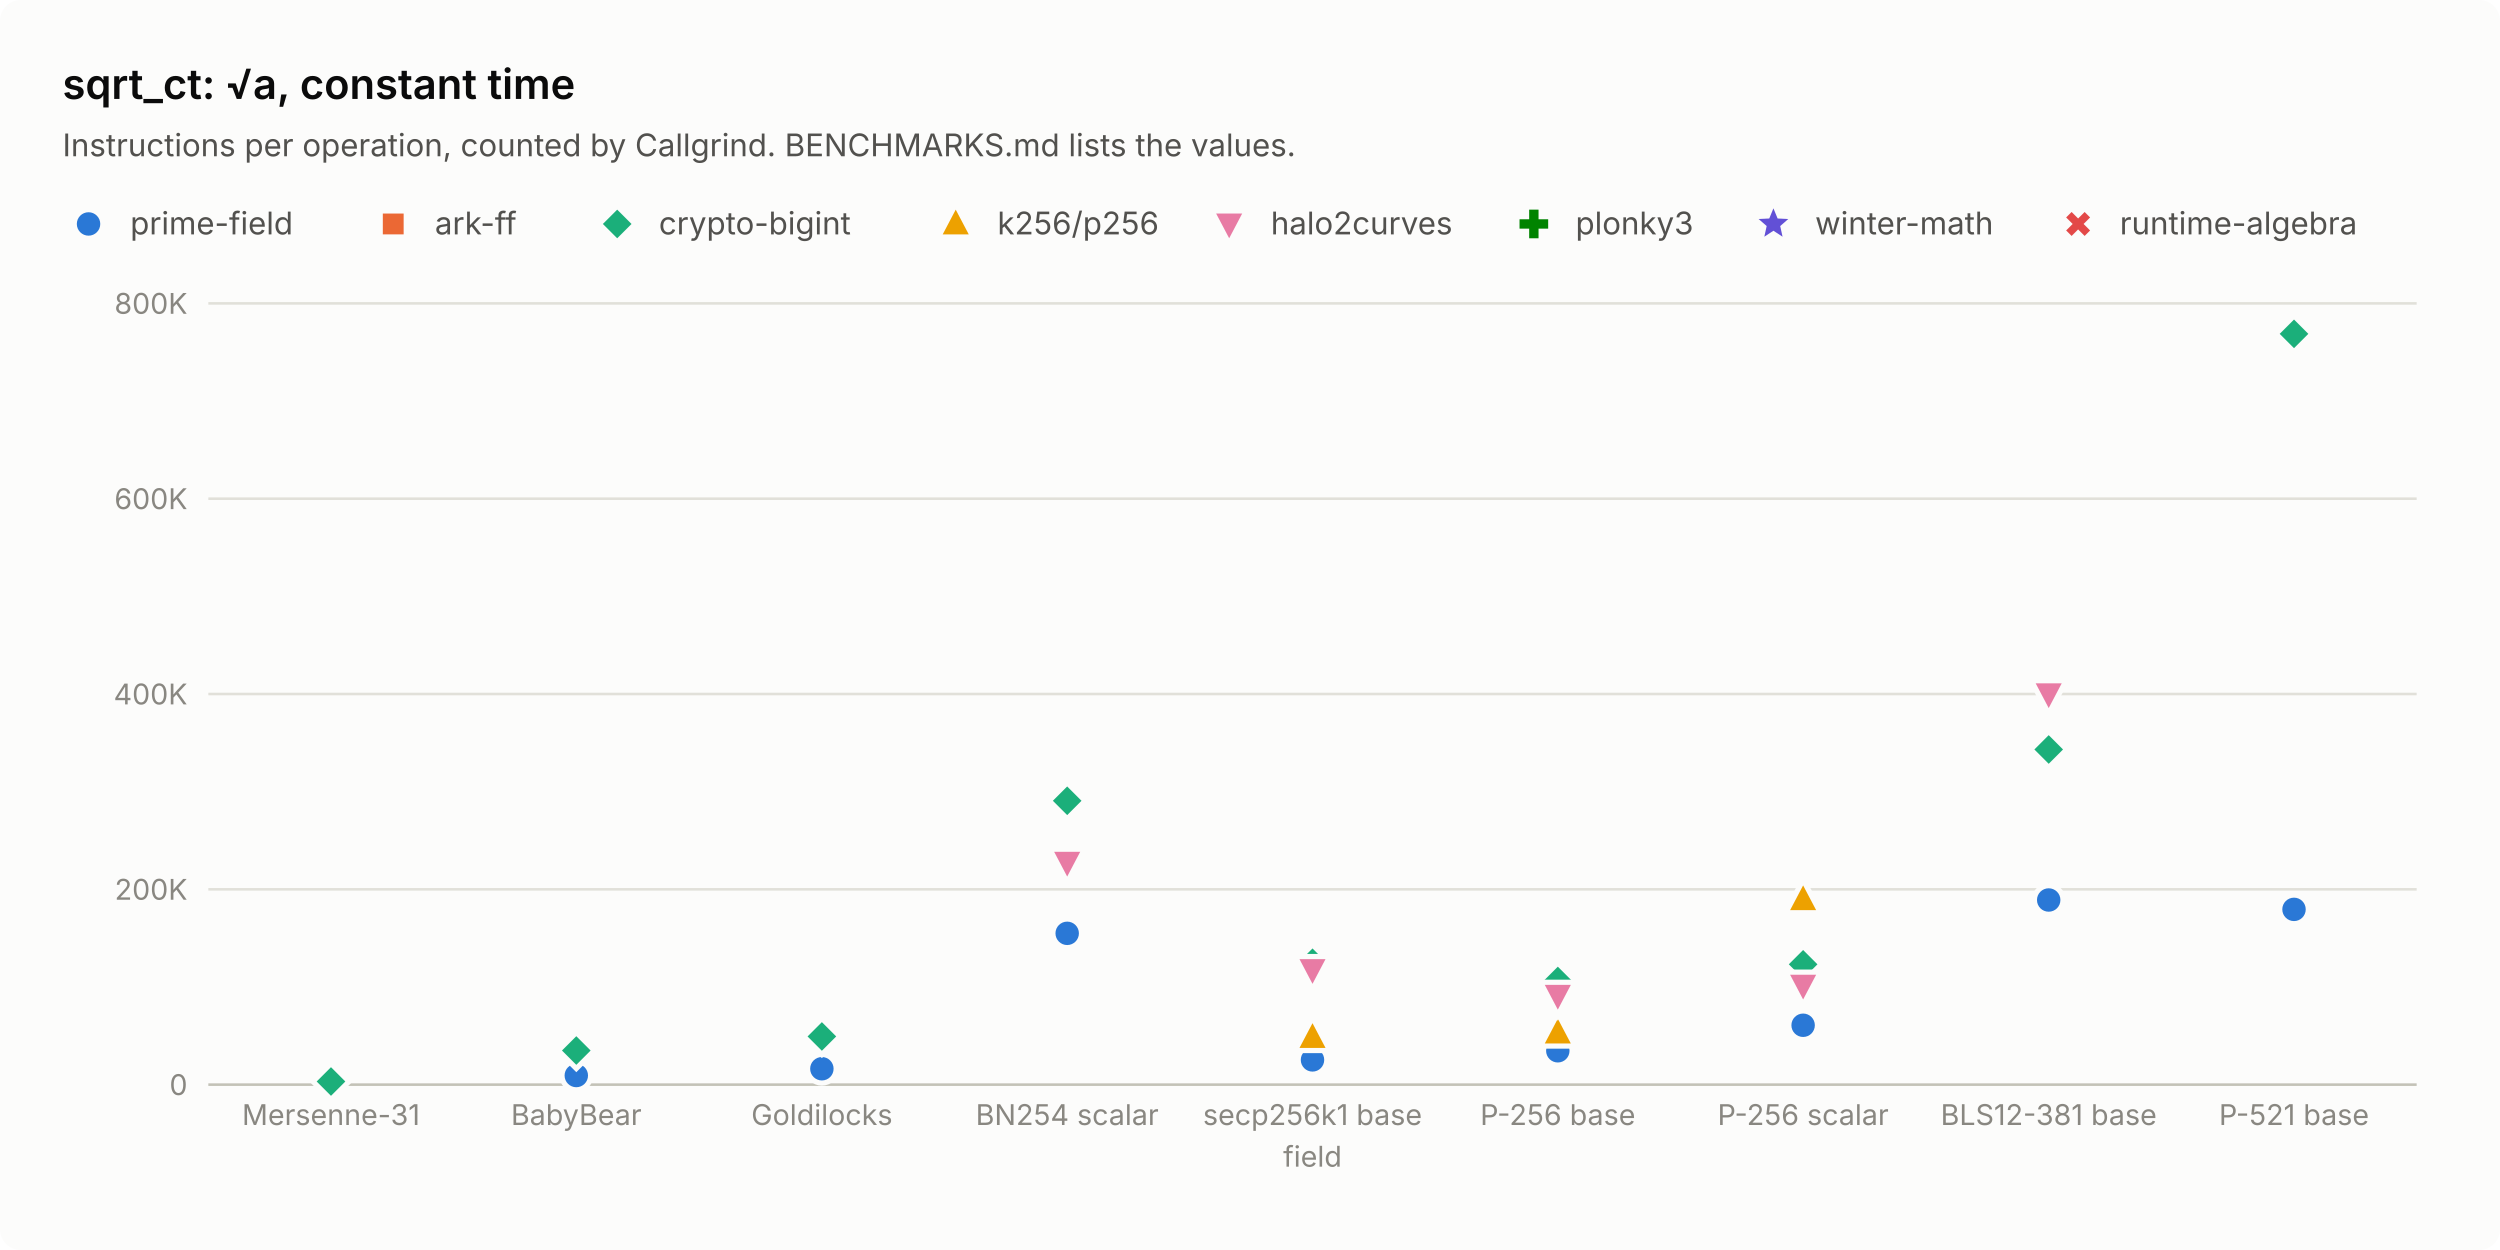
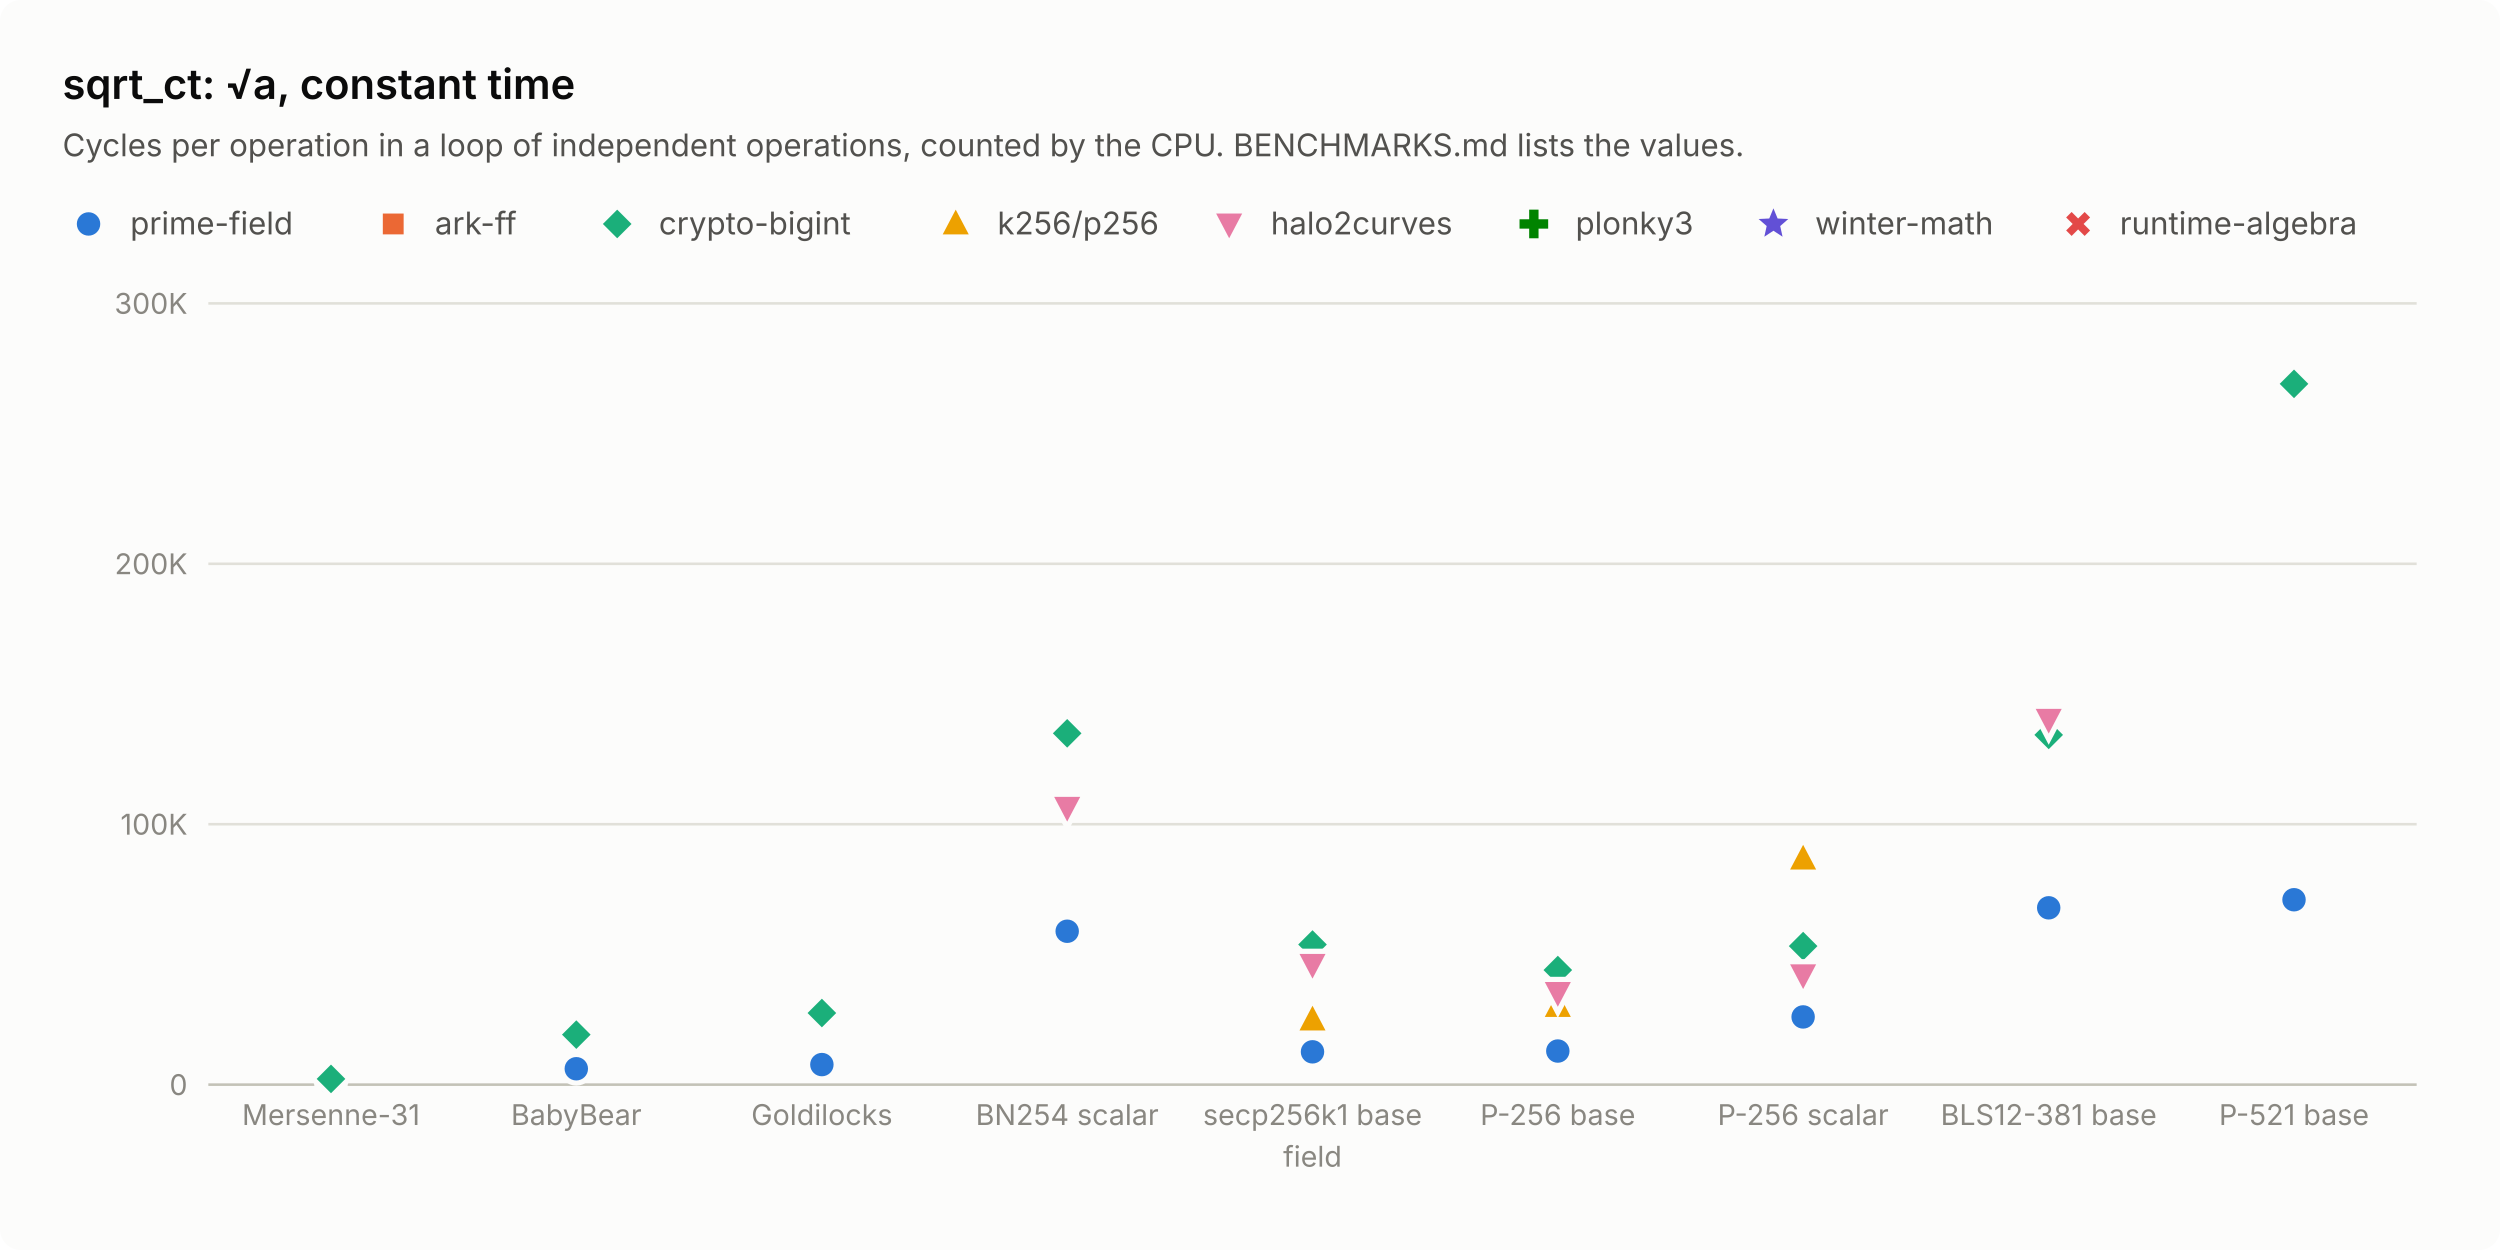
<svg xmlns="http://www.w3.org/2000/svg" width="960" height="480" viewBox="0 0 960 480" role="img" aria-labelledby="title description">
  <style>.grid,.axis{stroke-width:1}.title{font:600 16px system-ui, -apple-system, "Segoe UI", sans-serif}.subtitle,.legend{font:12px system-ui, -apple-system, "Segoe UI", sans-serif}.tick{font:11px system-ui, -apple-system, "Segoe UI", sans-serif;font-variant-numeric:tabular-nums}.line{fill:none;stroke-width:2;stroke-linejoin:round;stroke-linecap:round}.marker{stroke-width:4;paint-order:stroke}.surface{fill:#fcfcfb}.grid{stroke:#e1e0d9}.axis{stroke:#c3c2b7}.title{fill:#0b0b0b}.subtitle,.legend{fill:#52514e}.tick{fill:#898781}.marker{stroke:#fcfcfb}.c0 .line{stroke:#2a78d6}.c0 .marker{fill:#2a78d6}.c1 .line{stroke:#eb6834}.c1 .marker{fill:#eb6834}.c2 .line{stroke:#1baf7a}.c2 .marker{fill:#1baf7a}.c3 .line{stroke:#eda100}.c3 .marker{fill:#eda100}.c4 .line{stroke:#e87ba4}.c4 .marker{fill:#e87ba4}.c5 .line{stroke:#008300}.c5 .marker{fill:#008300}.c6 .line{stroke:#6250d6}.c6 .marker{fill:#6250d6}.c7 .line{stroke:#e34948}.c7 .marker{fill:#e34948}@media (prefers-color-scheme: dark){.surface{fill:#1a1a19}.grid{stroke:#2c2c2a}.axis{stroke:#383835}.title{fill:#f0efec}.subtitle,.legend{fill:#c3c2b7}.tick{fill:#898781}.marker{stroke:#1a1a19}.c0 .line{stroke:#3987e5}.c0 .marker{fill:#3987e5}.c1 .line{stroke:#d95926}.c1 .marker{fill:#d95926}.c2 .line{stroke:#199e70}.c2 .marker{fill:#199e70}.c3 .line{stroke:#c98500}.c3 .marker{fill:#c98500}.c4 .line{stroke:#d55181}.c4 .marker{fill:#d55181}.c5 .line{stroke:#008300}.c5 .marker{fill:#008300}.c6 .line{stroke:#9085e9}.c6 .marker{fill:#9085e9}.c7 .line{stroke:#e66767}.c7 .marker{fill:#e66767}}</style>
  <rect class="surface" width="960" height="480" rx="8" />
  <text class="title" x="24" y="38">sqrt_ct: √a, constant time</text>
-   <text class="subtitle" x="24" y="60">Instructions per operation, counted by Callgrind. BENCHMARKS.md lists the values.</text>
+   <text class="subtitle" x="24" y="60">Cycles per operation in a loop of independent operations, counted by the CPU. BENCHMARKS.md lists the values.</text>
  <g class="c0">
    <path class="marker" transform="translate(34,86)" d="M0,-4.5A4.5,4.5 0 1 1 0,4.5A4.5,4.5 0 1 1 0,-4.5Z" />
  </g>
  <text class="legend" x="50" y="90">prime-field</text>
  <g class="c1">
    <path class="marker" transform="translate(151,86)" d="M-4,-4H4V4H-4Z" />
  </g>
  <text class="legend" x="167" y="90">ark-ff</text>
  <g class="c2">
    <path class="marker" transform="translate(237,86)" d="M0,-5.5L5.5,0L0,5.5L-5.5,0Z" />
  </g>
  <text class="legend" x="253" y="90">crypto-bigint</text>
  <g class="c3">
    <path class="marker" transform="translate(367,86)" d="M0,-5.5L5,4H-5Z" />
  </g>
  <text class="legend" x="383" y="90">k256/p256</text>
  <g class="c4">
    <path class="marker" transform="translate(472,86)" d="M0,5.5L5,-4H-5Z" />
  </g>
  <text class="legend" x="488" y="90">halo2curves</text>
  <g class="c5">
    <path class="marker" transform="translate(589,86)" d="M-1.8,-5.5H1.8V-1.8H5.5V1.8H1.8V5.5H-1.8V1.8H-5.5V-1.8H-1.8Z" />
  </g>
  <text class="legend" x="605" y="90">plonky3</text>
  <g class="c6">
    <path class="marker" transform="translate(681,86)" d="M0,-6L1.6,-2.1L5.7,-1.9L2.6,0.8L3.5,4.9L0,2.6L-3.5,4.9L-2.6,0.8L-5.7,-1.9L-1.6,-2.1Z" />
  </g>
  <text class="legend" x="697" y="90">winter-math</text>
  <g class="c7">
    <path class="marker" transform="translate(798,86)" d="M-4.6,-2.5L-2.5,-4.6L0,-2.1L2.5,-4.6L4.6,-2.5L2.1,0L4.6,2.5L2.5,4.6L0,2.1L-2.5,4.6L-4.6,2.5L-2.1,0Z" />
  </g>
  <text class="legend" x="814" y="90">runtime-algebra</text>
  <text class="tick" x="72" y="420.5" text-anchor="end">0</text>
-   <path class="grid" d="M80,341.5H928" />
-   <text class="tick" x="72" y="345.5" text-anchor="end">200K</text>
-   <path class="grid" d="M80,266.5H928" />
-   <text class="tick" x="72" y="270.5" text-anchor="end">400K</text>
-   <path class="grid" d="M80,191.5H928" />
-   <text class="tick" x="72" y="195.5" text-anchor="end">600K</text>
+   <path class="grid" d="M80,316.5H928" />
+   <text class="tick" x="72" y="320.5" text-anchor="end">100K</text>
+   <path class="grid" d="M80,216.5H928" />
+   <text class="tick" x="72" y="220.5" text-anchor="end">200K</text>
  <path class="grid" d="M80,116.5H928" />
-   <text class="tick" x="72" y="120.5" text-anchor="end">800K</text>
+   <text class="tick" x="72" y="120.5" text-anchor="end">300K</text>
  <path class="axis" d="M80,416.5H928" />
  <text class="tick" x="127.1" y="432" text-anchor="middle">Mersenne-31</text>
  <text class="tick" x="221.3" y="432" text-anchor="middle">BabyBear</text>
  <text class="tick" x="315.6" y="432" text-anchor="middle">Goldilocks</text>
  <text class="tick" x="409.8" y="432" text-anchor="middle">BN254 scalar</text>
  <text class="tick" x="504.0" y="432" text-anchor="middle">secp256k1 base</text>
  <text class="tick" x="598.2" y="432" text-anchor="middle">P-256 base</text>
  <text class="tick" x="692.4" y="432" text-anchor="middle">P-256 scalar</text>
  <text class="tick" x="786.7" y="432" text-anchor="middle">BLS12-381 base</text>
  <text class="tick" x="880.9" y="432" text-anchor="middle">P-521 base</text>
  <text class="tick" x="504.0" y="448" text-anchor="middle">field</text>
  <g class="c0">
    <path class="marker" transform="translate(127.1,415.9)" d="M0,-4.5A4.5,4.5 0 1 1 0,4.5A4.5,4.5 0 1 1 0,-4.5Z" />
-     <path class="marker" transform="translate(221.3,413.0)" d="M0,-4.5A4.5,4.5 0 1 1 0,4.5A4.5,4.5 0 1 1 0,-4.5Z" />
-     <path class="marker" transform="translate(315.6,410.4)" d="M0,-4.5A4.5,4.5 0 1 1 0,4.5A4.5,4.5 0 1 1 0,-4.5Z" />
-     <path class="marker" transform="translate(409.8,358.4)" d="M0,-4.5A4.5,4.5 0 1 1 0,4.5A4.5,4.5 0 1 1 0,-4.5Z" />
-     <path class="marker" transform="translate(504.0,407.0)" d="M0,-4.5A4.5,4.5 0 1 1 0,4.5A4.5,4.5 0 1 1 0,-4.5Z" />
-     <path class="marker" transform="translate(598.2,403.5)" d="M0,-4.5A4.5,4.5 0 1 1 0,4.5A4.5,4.5 0 1 1 0,-4.5Z" />
-     <path class="marker" transform="translate(692.4,393.7)" d="M0,-4.5A4.5,4.5 0 1 1 0,4.5A4.5,4.5 0 1 1 0,-4.5Z" />
-     <path class="marker" transform="translate(786.7,345.6)" d="M0,-4.5A4.5,4.5 0 1 1 0,4.5A4.5,4.5 0 1 1 0,-4.5Z" />
-     <path class="marker" transform="translate(880.9,349.2)" d="M0,-4.5A4.5,4.5 0 1 1 0,4.5A4.5,4.5 0 1 1 0,-4.5Z" />
+     <path class="marker" transform="translate(221.3,410.4)" d="M0,-4.5A4.5,4.5 0 1 1 0,4.5A4.5,4.5 0 1 1 0,-4.5Z" />
+     <path class="marker" transform="translate(315.6,408.8)" d="M0,-4.5A4.5,4.5 0 1 1 0,4.5A4.5,4.5 0 1 1 0,-4.5Z" />
+     <path class="marker" transform="translate(409.8,357.6)" d="M0,-4.5A4.5,4.5 0 1 1 0,4.5A4.5,4.5 0 1 1 0,-4.5Z" />
+     <path class="marker" transform="translate(504.0,403.9)" d="M0,-4.5A4.5,4.5 0 1 1 0,4.5A4.5,4.5 0 1 1 0,-4.5Z" />
+     <path class="marker" transform="translate(598.2,403.6)" d="M0,-4.5A4.5,4.5 0 1 1 0,4.5A4.5,4.5 0 1 1 0,-4.5Z" />
+     <path class="marker" transform="translate(692.4,390.5)" d="M0,-4.5A4.5,4.5 0 1 1 0,4.5A4.5,4.5 0 1 1 0,-4.5Z" />
+     <path class="marker" transform="translate(786.7,348.6)" d="M0,-4.5A4.5,4.5 0 1 1 0,4.5A4.5,4.5 0 1 1 0,-4.5Z" />
+     <path class="marker" transform="translate(880.9,345.5)" d="M0,-4.5A4.5,4.5 0 1 1 0,4.5A4.5,4.5 0 1 1 0,-4.5Z" />
  </g>
  <g class="c1">
</g>
  <g class="c2">
-     <path class="marker" transform="translate(127.1,415.3)" d="M0,-5.5L5.5,0L0,5.5L-5.5,0Z" />
-     <path class="marker" transform="translate(221.3,403.4)" d="M0,-5.5L5.5,0L0,5.5L-5.5,0Z" />
-     <path class="marker" transform="translate(315.6,398.0)" d="M0,-5.5L5.5,0L0,5.5L-5.5,0Z" />
-     <path class="marker" transform="translate(409.8,307.5)" d="M0,-5.5L5.5,0L0,5.5L-5.5,0Z" />
-     <path class="marker" transform="translate(504.0,369.7)" d="M0,-5.5L5.5,0L0,5.5L-5.5,0Z" />
-     <path class="marker" transform="translate(598.2,376.7)" d="M0,-5.5L5.5,0L0,5.5L-5.5,0Z" />
-     <path class="marker" transform="translate(692.4,370.3)" d="M0,-5.5L5.5,0L0,5.5L-5.5,0Z" />
-     <path class="marker" transform="translate(786.7,287.8)" d="M0,-5.5L5.5,0L0,5.5L-5.5,0Z" />
-     <path class="marker" transform="translate(880.9,128.2)" d="M0,-5.5L5.5,0L0,5.5L-5.5,0Z" />
+     <path class="marker" transform="translate(127.1,414.3)" d="M0,-5.5L5.5,0L0,5.5L-5.5,0Z" />
+     <path class="marker" transform="translate(221.3,397.3)" d="M0,-5.5L5.5,0L0,5.5L-5.5,0Z" />
+     <path class="marker" transform="translate(315.6,389.0)" d="M0,-5.5L5.5,0L0,5.5L-5.5,0Z" />
+     <path class="marker" transform="translate(409.8,281.6)" d="M0,-5.5L5.5,0L0,5.5L-5.5,0Z" />
+     <path class="marker" transform="translate(504.0,362.7)" d="M0,-5.5L5.5,0L0,5.5L-5.5,0Z" />
+     <path class="marker" transform="translate(598.2,372.5)" d="M0,-5.5L5.5,0L0,5.5L-5.5,0Z" />
+     <path class="marker" transform="translate(692.4,363.3)" d="M0,-5.5L5.5,0L0,5.5L-5.5,0Z" />
+     <path class="marker" transform="translate(786.7,282.2)" d="M0,-5.5L5.5,0L0,5.5L-5.5,0Z" />
+     <path class="marker" transform="translate(880.9,147.4)" d="M0,-5.5L5.5,0L0,5.5L-5.5,0Z" />
  </g>
  <g class="c3">
-     <path class="marker" transform="translate(504.0,398.4)" d="M0,-5.5L5,4H-5Z" />
-     <path class="marker" transform="translate(598.2,396.7)" d="M0,-5.5L5,4H-5Z" />
-     <path class="marker" transform="translate(692.4,345.5)" d="M0,-5.5L5,4H-5Z" />
+     <path class="marker" transform="translate(504.0,391.7)" d="M0,-5.5L5,4H-5Z" />
+     <path class="marker" transform="translate(598.2,386.5)" d="M0,-5.5L5,4H-5Z" />
+     <path class="marker" transform="translate(692.4,329.9)" d="M0,-5.5L5,4H-5Z" />
  </g>
  <g class="c4">
-     <path class="marker" transform="translate(409.8,331.1)" d="M0,5.5L5,-4H-5Z" />
-     <path class="marker" transform="translate(504.0,372.3)" d="M0,5.5L5,-4H-5Z" />
-     <path class="marker" transform="translate(598.2,382.2)" d="M0,5.5L5,-4H-5Z" />
-     <path class="marker" transform="translate(692.4,378.3)" d="M0,5.5L5,-4H-5Z" />
-     <path class="marker" transform="translate(786.7,266.4)" d="M0,5.5L5,-4H-5Z" />
+     <path class="marker" transform="translate(409.8,310.0)" d="M0,5.5L5,-4H-5Z" />
+     <path class="marker" transform="translate(504.0,370.3)" d="M0,5.5L5,-4H-5Z" />
+     <path class="marker" transform="translate(598.2,381.1)" d="M0,5.5L5,-4H-5Z" />
+     <path class="marker" transform="translate(692.4,374.3)" d="M0,5.5L5,-4H-5Z" />
+     <path class="marker" transform="translate(786.7,276.2)" d="M0,5.5L5,-4H-5Z" />
  </g>
  <g class="c5">
</g>
  <g class="c6">
</g>
  <g class="c7">
</g>
</svg>
